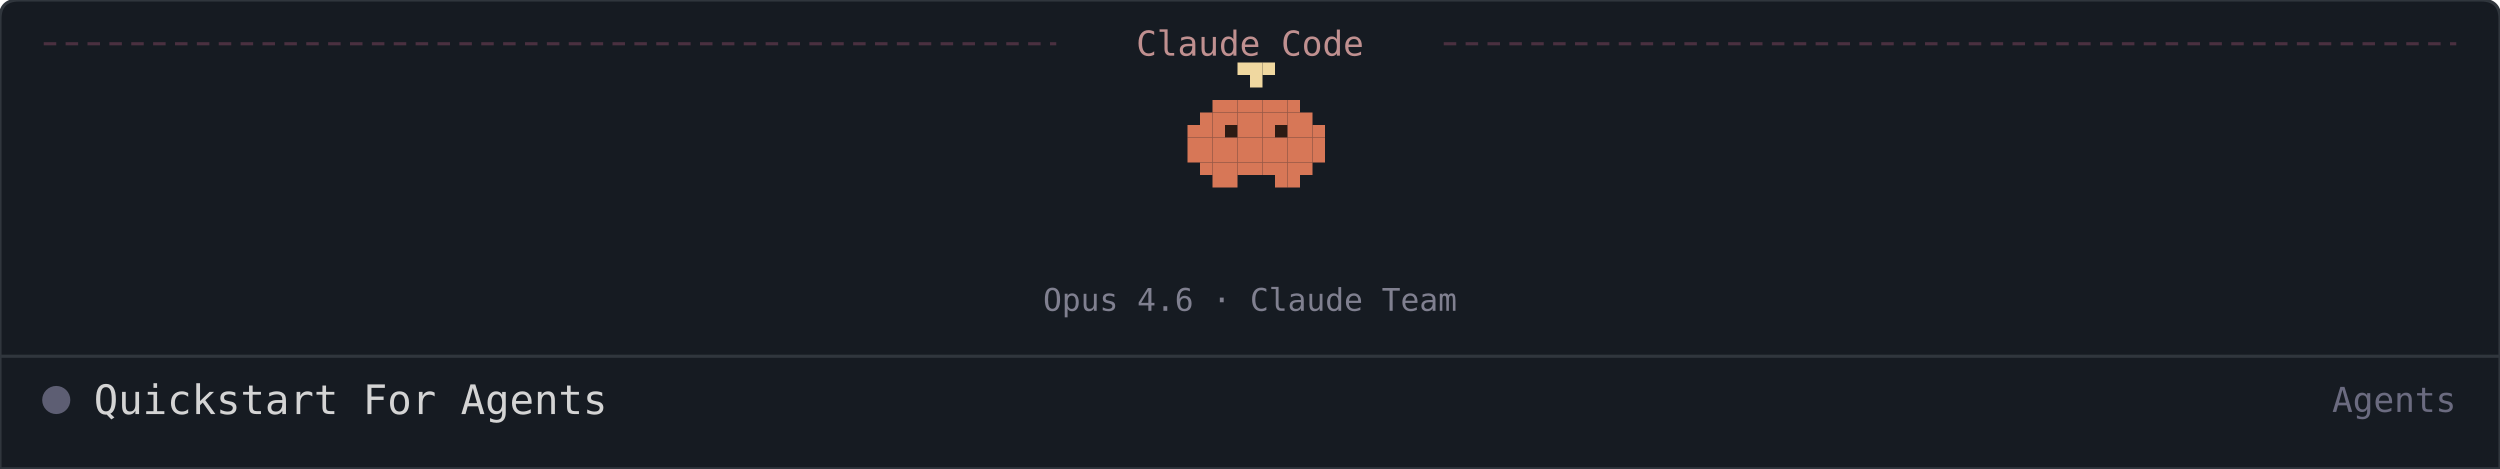
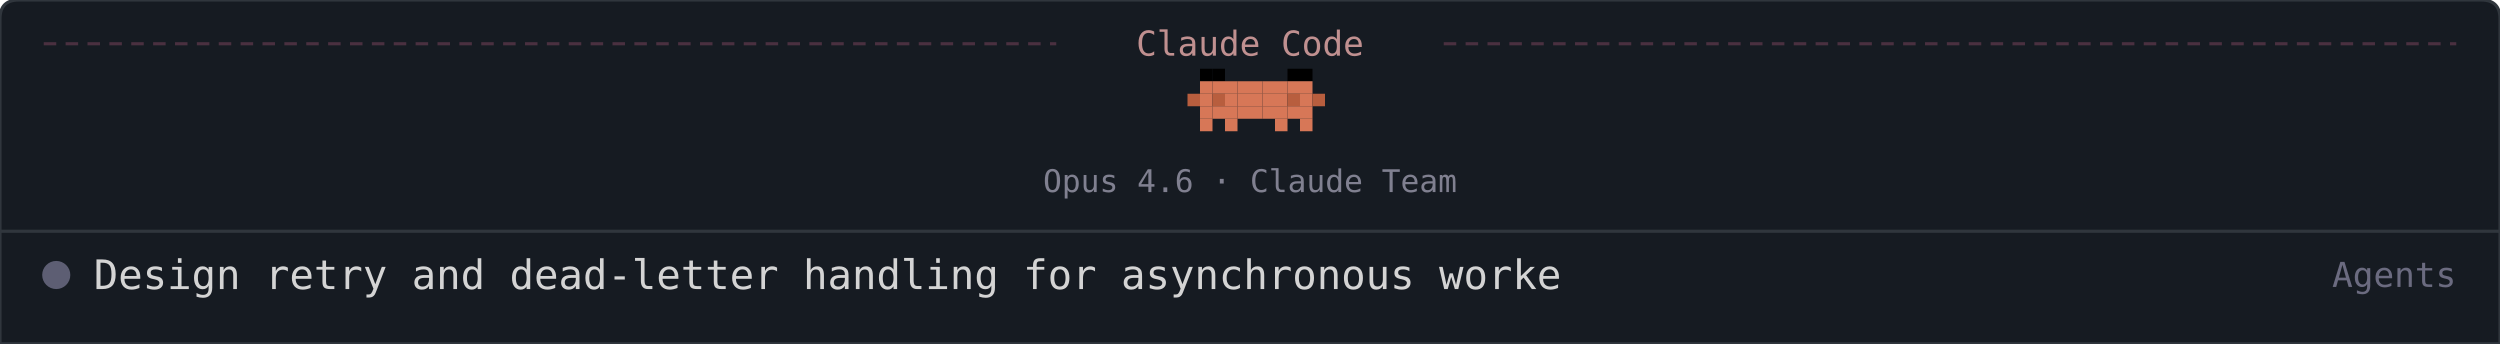
- <svg xmlns="http://www.w3.org/2000/svg" viewBox="0 0 800 150" role="img" aria-label="Quickstart For Agents">
-   <path d="M0,6 Q0,0 6,0 L794,0 Q800,0 800,6 L800,150 L0,150 Z" fill="#161b22" stroke="#30363d" stroke-width="1" />
+ <svg xmlns="http://www.w3.org/2000/svg" viewBox="0 0 800 110" role="img" aria-label="Design retry and dead-letter handling for asynchronous worke">
+   <path d="M0,6 Q0,0 6,0 L794,0 Q800,0 800,6 L800,110 L0,110 Z" fill="#161b22" stroke="#30363d" stroke-width="1" />
  <line x1="14" y1="14" x2="338" y2="14" stroke="#4a3040" stroke-dasharray="4,3" />
  <text x="400" y="14" fill="#c09090" font-family="'JetBrains Mono','Fira Code',monospace" font-size="11" font-weight="400" dominant-baseline="central" text-anchor="middle">Claude Code</text>
  <line x1="462" y1="14" x2="786" y2="14" stroke="#4a3040" stroke-dasharray="4,3" />
-   <rect x="396" y="20" width="4" height="4" fill="#F0D8A0" />
-   <rect x="400" y="20" width="4" height="4" fill="#F0D8A0" />
-   <rect x="404" y="20" width="4" height="4" fill="#F0D8A0" />
-   <rect x="400" y="24" width="4" height="4" fill="#F0D8A0" />
-   <rect x="388" y="32" width="4" height="4" fill="#D77757" />
-   <rect x="392" y="32" width="4" height="4" fill="#D77757" />
-   <rect x="396" y="32" width="4" height="4" fill="#D77757" />
-   <rect x="400" y="32" width="4" height="4" fill="#D77757" />
-   <rect x="404" y="32" width="4" height="4" fill="#D77757" />
-   <rect x="408" y="32" width="4" height="4" fill="#D77757" />
-   <rect x="412" y="32" width="4" height="4" fill="#D77757" />
-   <rect x="384" y="36" width="4" height="4" fill="#D77757" />
-   <rect x="388" y="36" width="4" height="4" fill="#D77757" />
-   <rect x="392" y="36" width="4" height="4" fill="#D77757" />
-   <rect x="396" y="36" width="4" height="4" fill="#D77757" />
-   <rect x="400" y="36" width="4" height="4" fill="#D77757" />
-   <rect x="404" y="36" width="4" height="4" fill="#D77757" />
-   <rect x="408" y="36" width="4" height="4" fill="#D77757" />
-   <rect x="412" y="36" width="4" height="4" fill="#D77757" />
-   <rect x="416" y="36" width="4" height="4" fill="#D77757" />
-   <rect x="380" y="40" width="4" height="4" fill="#D77757" />
-   <rect x="384" y="40" width="4" height="4" fill="#D77757" />
-   <rect x="388" y="40" width="4" height="4" fill="#D77757" />
-   <rect x="392" y="40" width="4" height="4" fill="#2D1B14" />
-   <rect x="396" y="40" width="4" height="4" fill="#D77757" />
-   <rect x="400" y="40" width="4" height="4" fill="#D77757" />
-   <rect x="404" y="40" width="4" height="4" fill="#D77757" />
-   <rect x="408" y="40" width="4" height="4" fill="#2D1B14" />
-   <rect x="412" y="40" width="4" height="4" fill="#D77757" />
-   <rect x="416" y="40" width="4" height="4" fill="#D77757" />
-   <rect x="420" y="40" width="4" height="4" fill="#D77757" />
-   <rect x="380" y="44" width="4" height="4" fill="#D77757" />
-   <rect x="384" y="44" width="4" height="4" fill="#D77757" />
-   <rect x="388" y="44" width="4" height="4" fill="#D77757" />
-   <rect x="392" y="44" width="4" height="4" fill="#D77757" />
-   <rect x="396" y="44" width="4" height="4" fill="#D77757" />
-   <rect x="400" y="44" width="4" height="4" fill="#D77757" />
-   <rect x="404" y="44" width="4" height="4" fill="#D77757" />
-   <rect x="408" y="44" width="4" height="4" fill="#D77757" />
-   <rect x="412" y="44" width="4" height="4" fill="#D77757" />
-   <rect x="416" y="44" width="4" height="4" fill="#D77757" />
-   <rect x="420" y="44" width="4" height="4" fill="#D77757" />
-   <rect x="380" y="48" width="4" height="4" fill="#D77757" />
-   <rect x="384" y="48" width="4" height="4" fill="#D77757" />
-   <rect x="388" y="48" width="4" height="4" fill="#D77757" />
-   <rect x="392" y="48" width="4" height="4" fill="#D77757" />
-   <rect x="396" y="48" width="4" height="4" fill="#D77757" />
-   <rect x="400" y="48" width="4" height="4" fill="#D77757" />
-   <rect x="404" y="48" width="4" height="4" fill="#D77757" />
-   <rect x="408" y="48" width="4" height="4" fill="#D77757" />
-   <rect x="412" y="48" width="4" height="4" fill="#D77757" />
-   <rect x="416" y="48" width="4" height="4" fill="#D77757" />
-   <rect x="420" y="48" width="4" height="4" fill="#D77757" />
-   <rect x="384" y="52" width="4" height="4" fill="#D77757" />
-   <rect x="388" y="52" width="4" height="4" fill="#D77757" />
-   <rect x="392" y="52" width="4" height="4" fill="#D77757" />
-   <rect x="396" y="52" width="4" height="4" fill="#D77757" />
-   <rect x="400" y="52" width="4" height="4" fill="#D77757" />
-   <rect x="404" y="52" width="4" height="4" fill="#D77757" />
-   <rect x="408" y="52" width="4" height="4" fill="#D77757" />
-   <rect x="412" y="52" width="4" height="4" fill="#D77757" />
-   <rect x="416" y="52" width="4" height="4" fill="#D77757" />
-   <rect x="388" y="56" width="4" height="4" fill="#D77757" />
-   <rect x="392" y="56" width="4" height="4" fill="#D77757" />
-   <rect x="408" y="56" width="4" height="4" fill="#D77757" />
-   <rect x="412" y="56" width="4" height="4" fill="#D77757" />
-   <text x="400" y="96" fill="#808090" font-family="'JetBrains Mono','Fira Code',monospace" font-size="10" font-weight="400" dominant-baseline="central" text-anchor="middle">Opus 4.6 · Claude Team</text>
-   <line x1="0" y1="114" x2="800" y2="114" stroke="#30363d" />
-   <circle cx="18" cy="128" r="4.5" fill="#7b7b95" opacity="0.7" />
-   <text x="30" y="128" fill="#d4d4d4" font-family="'JetBrains Mono','Fira Code',monospace" font-size="13" font-weight="400" dominant-baseline="central">Quickstart For Agents</text>
-   <text x="786" y="128" fill="#6b6b80" font-family="'JetBrains Mono','Fira Code',monospace" font-size="11" font-weight="400" dominant-baseline="central" text-anchor="end">Agents</text>
+   <rect x="384" y="22" width="4" height="4" fill="#000000" />
+   <rect x="388" y="22" width="4" height="4" fill="#000000" />
+   <rect x="412" y="22" width="4" height="4" fill="#000000" />
+   <rect x="416" y="22" width="4" height="4" fill="#000000" />
+   <rect x="384" y="26" width="4" height="4" fill="#D77757" />
+   <rect x="388" y="26" width="4" height="4" fill="#D77757" />
+   <rect x="392" y="26" width="4" height="4" fill="#D77757" />
+   <rect x="396" y="26" width="4" height="4" fill="#D77757" />
+   <rect x="400" y="26" width="4" height="4" fill="#D77757" />
+   <rect x="404" y="26" width="4" height="4" fill="#D77757" />
+   <rect x="408" y="26" width="4" height="4" fill="#D77757" />
+   <rect x="412" y="26" width="4" height="4" fill="#D77757" />
+   <rect x="416" y="26" width="4" height="4" fill="#D77757" />
+   <rect x="380" y="30" width="4" height="4" fill="#B85E3E" />
+   <rect x="384" y="30" width="4" height="4" fill="#D77757" />
+   <rect x="388" y="30" width="4" height="4" fill="#B85E3E" />
+   <rect x="392" y="30" width="4" height="4" fill="#D77757" />
+   <rect x="396" y="30" width="4" height="4" fill="#D77757" />
+   <rect x="400" y="30" width="4" height="4" fill="#D77757" />
+   <rect x="404" y="30" width="4" height="4" fill="#D77757" />
+   <rect x="408" y="30" width="4" height="4" fill="#D77757" />
+   <rect x="412" y="30" width="4" height="4" fill="#B85E3E" />
+   <rect x="416" y="30" width="4" height="4" fill="#D77757" />
+   <rect x="420" y="30" width="4" height="4" fill="#B85E3E" />
+   <rect x="384" y="34" width="4" height="4" fill="#D77757" />
+   <rect x="388" y="34" width="4" height="4" fill="#D77757" />
+   <rect x="392" y="34" width="4" height="4" fill="#D77757" />
+   <rect x="396" y="34" width="4" height="4" fill="#D77757" />
+   <rect x="400" y="34" width="4" height="4" fill="#D77757" />
+   <rect x="404" y="34" width="4" height="4" fill="#D77757" />
+   <rect x="408" y="34" width="4" height="4" fill="#D77757" />
+   <rect x="412" y="34" width="4" height="4" fill="#D77757" />
+   <rect x="416" y="34" width="4" height="4" fill="#D77757" />
+   <rect x="384" y="38" width="4" height="4" fill="#D77757" />
+   <rect x="392" y="38" width="4" height="4" fill="#D77757" />
+   <rect x="408" y="38" width="4" height="4" fill="#D77757" />
+   <rect x="416" y="38" width="4" height="4" fill="#D77757" />
+   <text x="400" y="58" fill="#808090" font-family="'JetBrains Mono','Fira Code',monospace" font-size="10" font-weight="400" dominant-baseline="central" text-anchor="middle">Opus 4.6 · Claude Team</text>
+   <line x1="0" y1="74" x2="800" y2="74" stroke="#30363d" />
+   <circle cx="18" cy="88" r="4.5" fill="#7b7b95" opacity="0.7" />
+   <text x="30" y="88" fill="#d4d4d4" font-family="'JetBrains Mono','Fira Code',monospace" font-size="13" font-weight="400" dominant-baseline="central">Design retry and dead-letter handling for asynchronous worke</text>
+   <text x="786" y="88" fill="#6b6b80" font-family="'JetBrains Mono','Fira Code',monospace" font-size="11" font-weight="400" dominant-baseline="central" text-anchor="end">Agents</text>
</svg>
